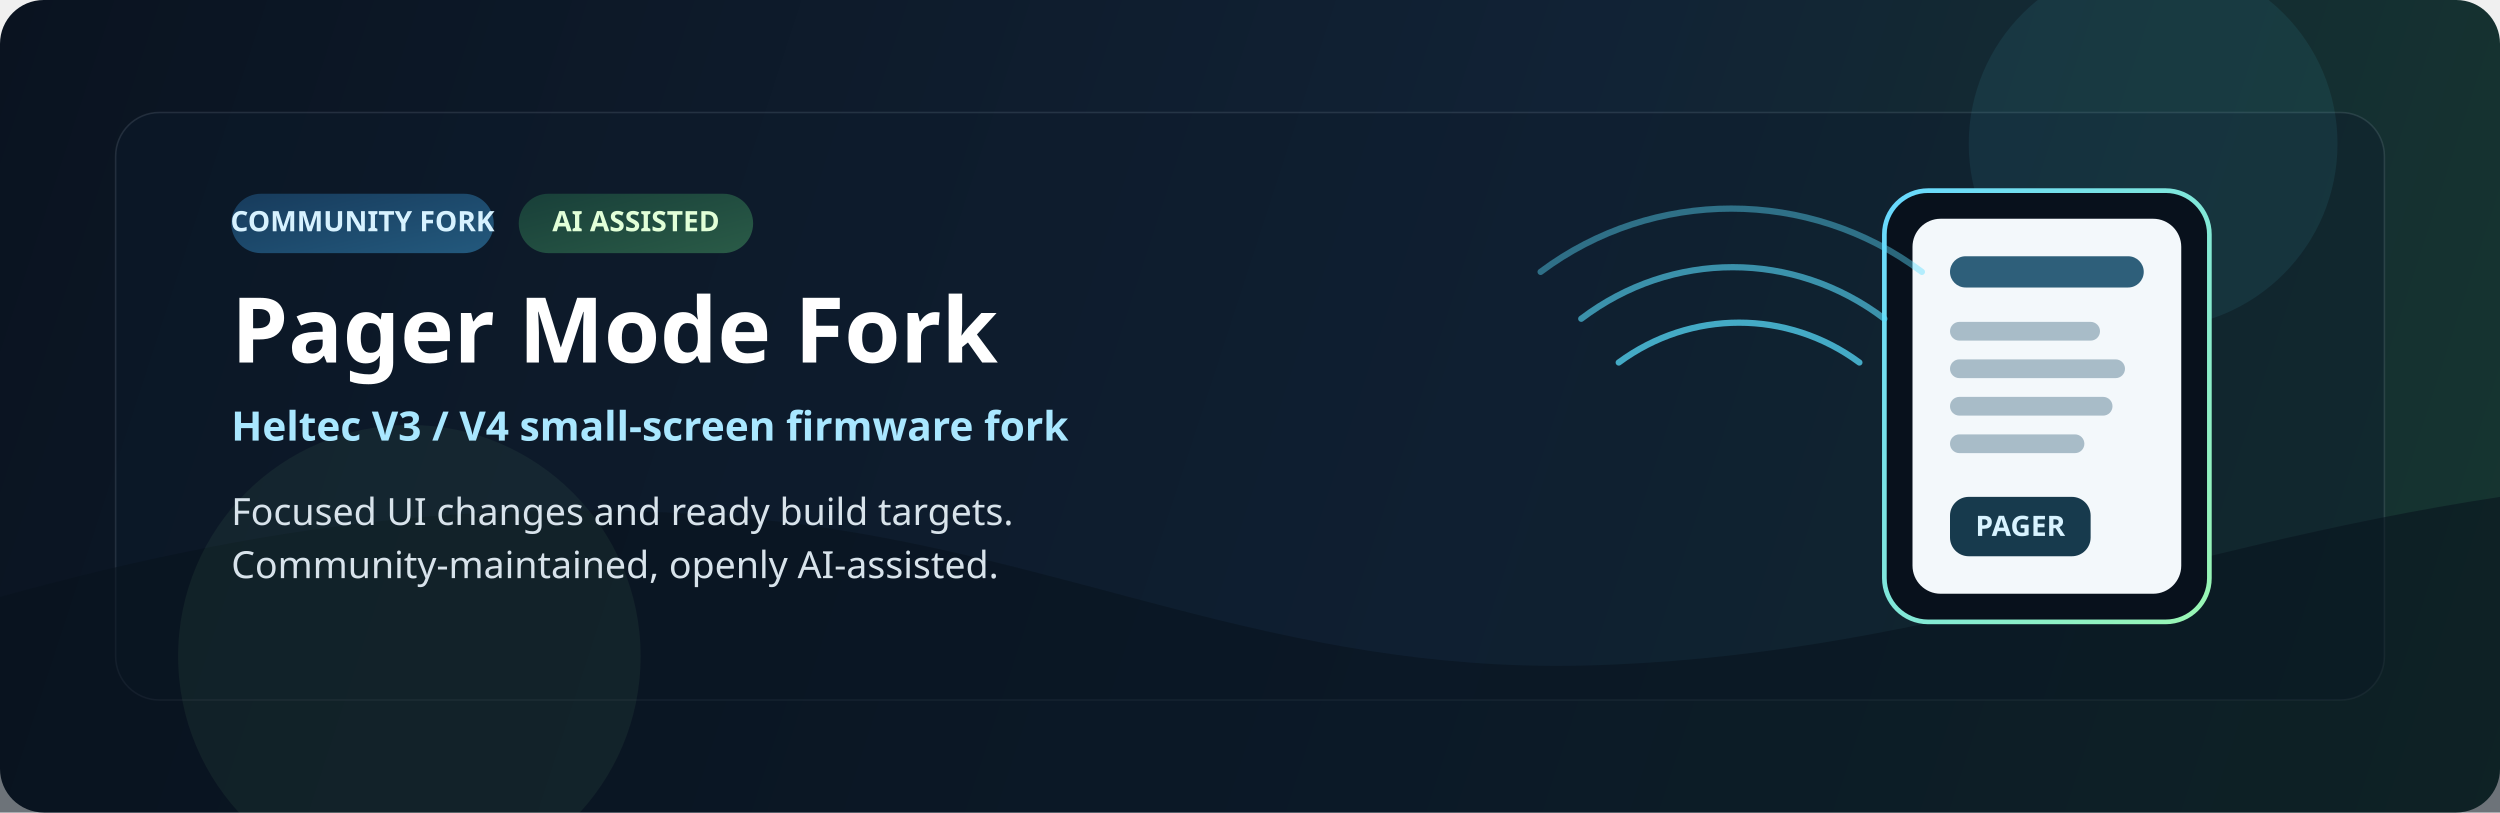
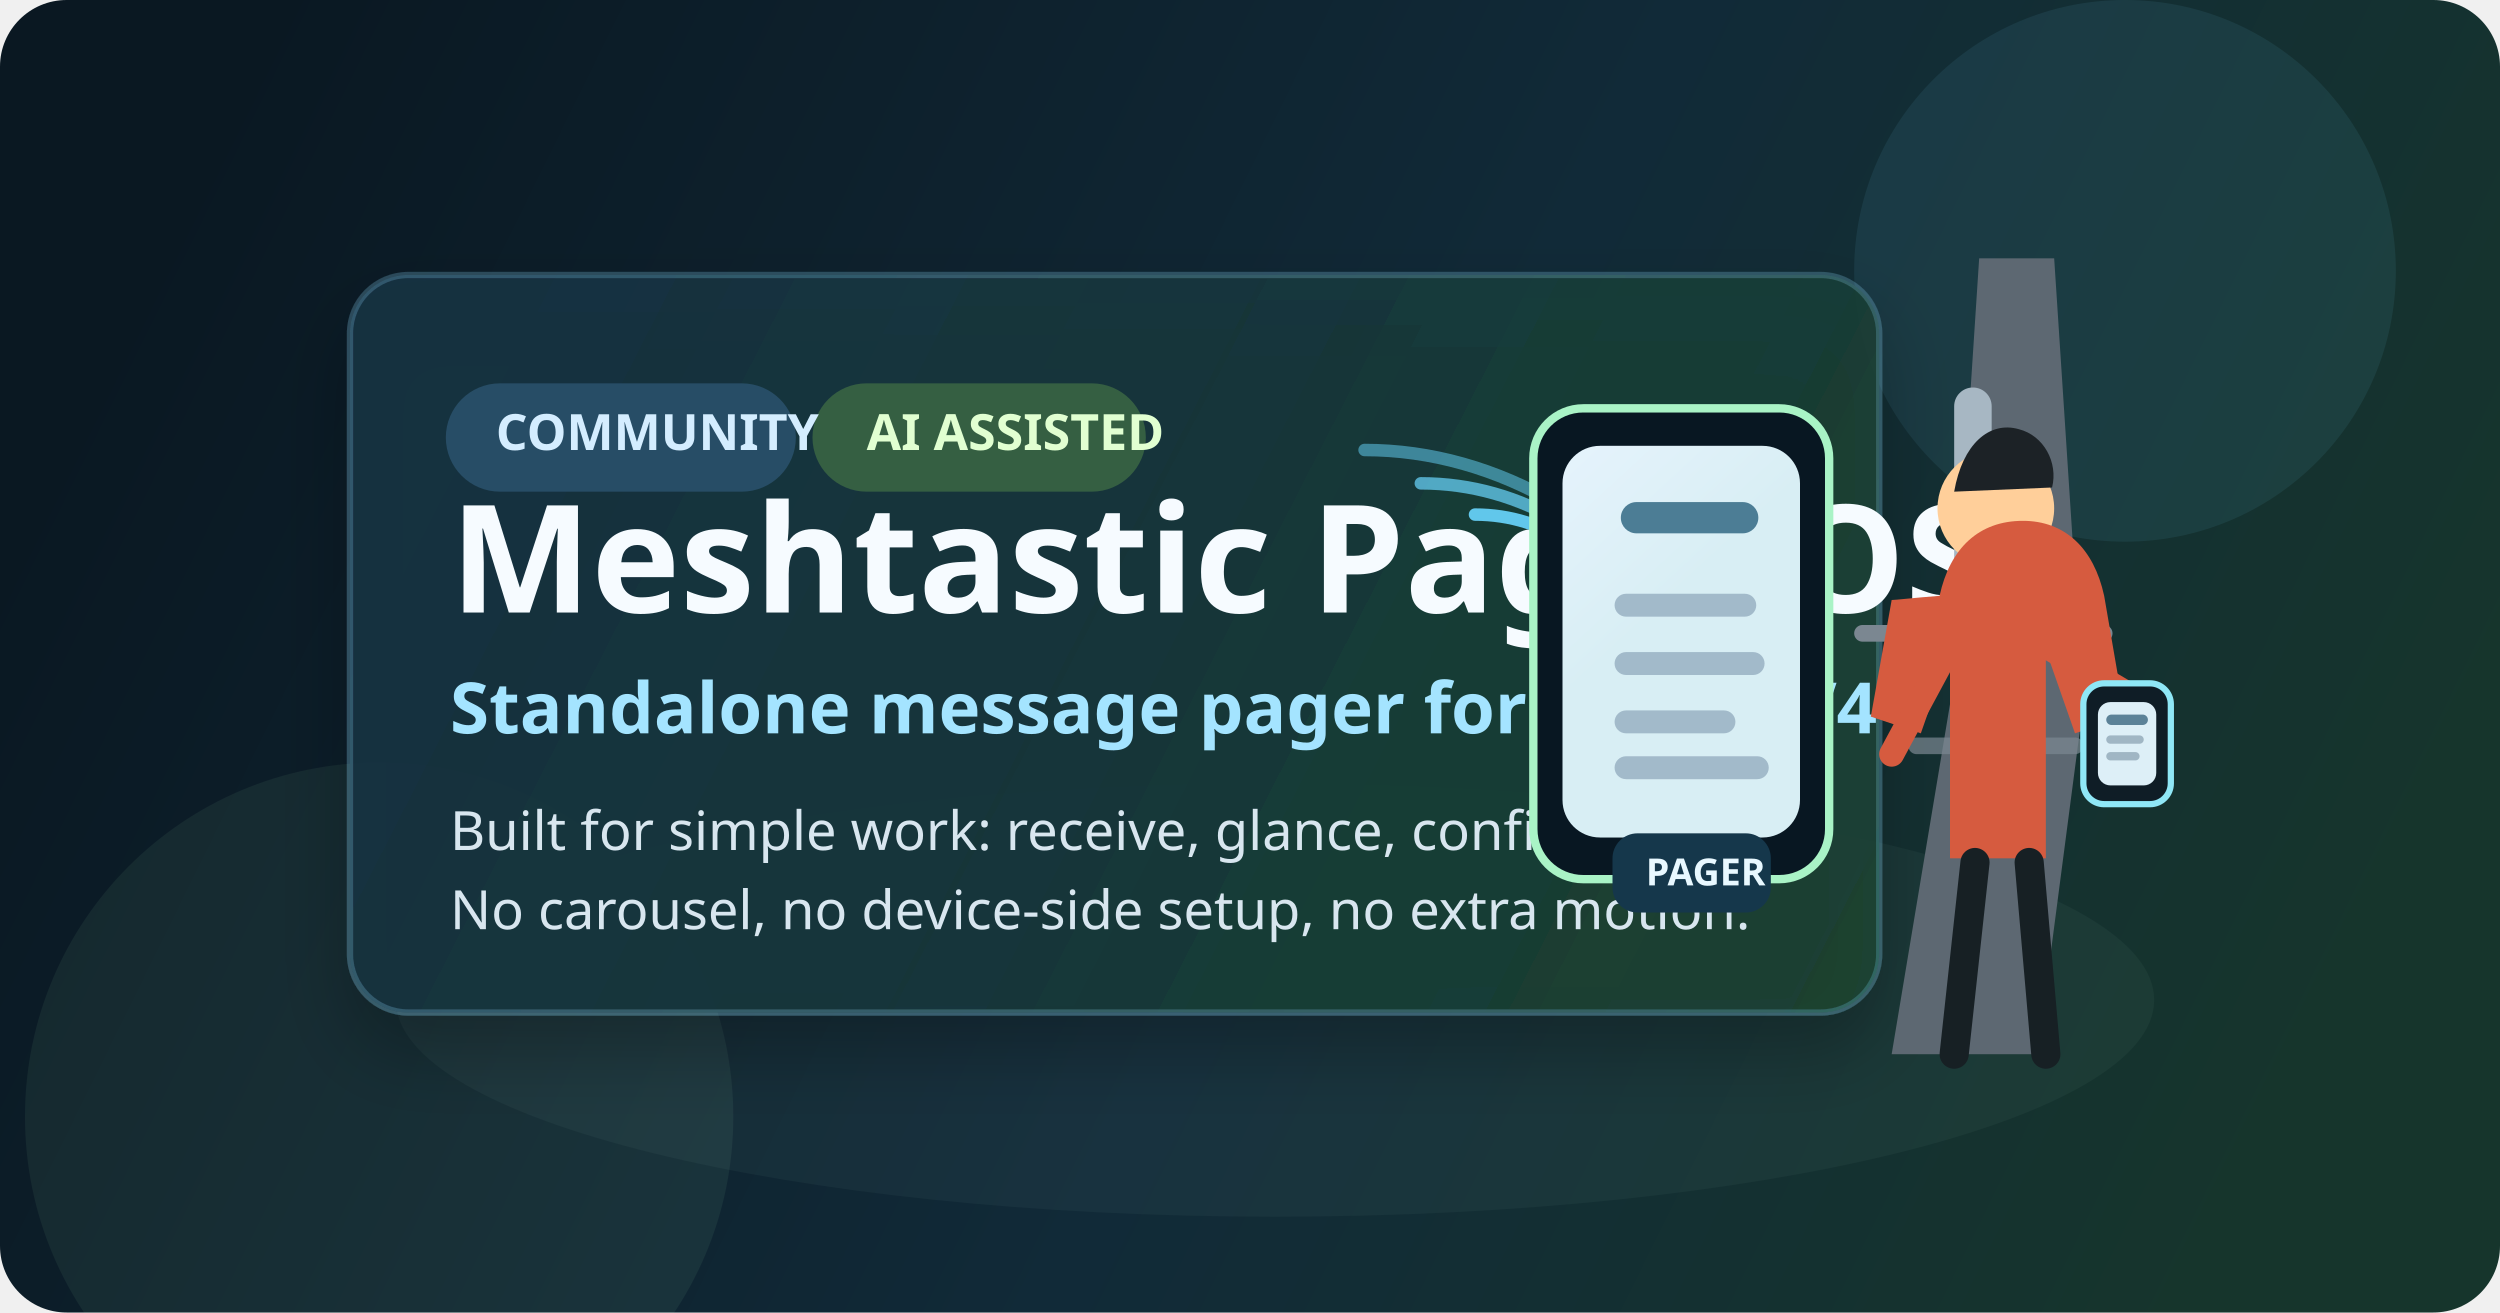
- <svg xmlns="http://www.w3.org/2000/svg" width="1600" height="520" viewBox="0 0 1600 520" fill="none">
+ <svg xmlns="http://www.w3.org/2000/svg" width="1200" height="630" viewBox="0 0 1200 630" fill="none">
  <defs>
-     <linearGradient id="bg" x1="0" y1="0" x2="1600" y2="520" gradientUnits="userSpaceOnUse">
-       <stop stop-color="#0A1320" />
-       <stop offset="0.58" stop-color="#112235" />
-       <stop offset="1" stop-color="#16362F" />
+     <linearGradient id="bg" x1="96" y1="70" x2="1090" y2="560" gradientUnits="userSpaceOnUse">
+       <stop stop-color="#0A1822" />
+       <stop offset="0.55" stop-color="#112A38" />
+       <stop offset="1" stop-color="#16352C" />
    </linearGradient>
-     <linearGradient id="chipBlue" x1="0" y1="0" x2="1" y2="1">
-       <stop stop-color="#173B5C" />
-       <stop offset="1" stop-color="#23597D" />
+     <linearGradient id="panel" x1="232" y1="150" x2="924" y2="504" gradientUnits="userSpaceOnUse">
+       <stop stop-color="#173143" stop-opacity="0.96" />
+       <stop offset="1" stop-color="#1A4332" stop-opacity="0.92" />
    </linearGradient>
-     <linearGradient id="chipGreen" x1="0" y1="0" x2="1" y2="1">
-       <stop stop-color="#183F39" />
-       <stop offset="1" stop-color="#2A5B47" />
+     <linearGradient id="screen" x1="673" y1="243" x2="755" y2="332" gradientUnits="userSpaceOnUse">
+       <stop stop-color="#EAF5FF" />
+       <stop offset="1" stop-color="#D8EEF4" />
    </linearGradient>
-     <linearGradient id="frame" x1="0" y1="0" x2="1" y2="1">
-       <stop stop-color="#67D8FF" />
-       <stop offset="1" stop-color="#9AF7B3" />
-     </linearGradient>
+     <filter id="shadow" x="0" y="0" width="1200" height="630" filterUnits="userSpaceOnUse" color-interpolation-filters="sRGB">
+       <feDropShadow dx="0" dy="18" stdDeviation="18" flood-color="#000000" flood-opacity="0.28" />
+     </filter>
  </defs>
-   <rect width="1600" height="520" rx="28" fill="url(#bg)" />
-   <rect x="74" y="72" width="1452" height="376" rx="28" fill="#0D1C2B" fill-opacity="0.42" stroke="#D6E6F2" stroke-opacity="0.12" />
-   <path d="M0 382C188 330 340 316 500 334C685 356 816 430 1012 426C1228 421 1383 351 1600 318V520H0V382Z" fill="#08131D" fill-opacity="0.56" />
-   <circle cx="1378" cy="92" r="118" fill="#53D4F9" fill-opacity="0.08" />
-   <circle cx="262" cy="420" r="148" fill="#9FF4A4" fill-opacity="0.06" />
-   <rect x="148" y="124" width="168" height="38" rx="19" fill="url(#chipBlue)" />
-   <text x="232" y="148" text-anchor="middle" fill="#D7F2FF" font-family="Verdana, Geneva, sans-serif" font-size="18" font-weight="700">COMMUNITY FORK</text>
-   <rect x="332" y="124" width="150" height="38" rx="19" fill="url(#chipGreen)" />
-   <text x="407" y="148" text-anchor="middle" fill="#E2FFD8" font-family="Verdana, Geneva, sans-serif" font-size="18" font-weight="700">AI ASSISTED</text>
-   <text x="148" y="232" fill="white" font-family="Verdana, Geneva, sans-serif" font-size="58" font-weight="700">Pager Mode Fork</text>
-   <text x="148" y="282" fill="#A9E7FF" font-family="Verdana, Geneva, sans-serif" font-size="26" font-weight="700">Heltec V3 / V4 small-screen firmware fork</text>
-   <text x="148" y="336" fill="#D8E3EB" font-family="Verdana, Geneva, sans-serif" font-size="24">
-     <tspan x="148" dy="0">Focused UI changes and ready build targets.</tspan>
-     <tspan x="148" dy="34">Community-maintained, openly AI-assisted.</tspan>
-   </text>
-   <g transform="translate(1206 122)">
-     <rect x="0" y="0" width="208" height="276" rx="28" fill="#08111C" stroke="url(#frame)" stroke-width="3" />
-     <rect x="18" y="18" width="172" height="240" rx="18" fill="#F3F8FB" />
-     <rect x="42" y="42" width="124" height="20" rx="10" fill="#2E5F7A" />
-     <rect x="42" y="84" width="96" height="12" rx="6" fill="#A8BCC8" />
-     <rect x="42" y="108" width="112" height="12" rx="6" fill="#A8BCC8" />
-     <rect x="42" y="132" width="104" height="12" rx="6" fill="#A8BCC8" />
-     <rect x="42" y="156" width="86" height="12" rx="6" fill="#A8BCC8" />
-     <rect x="42" y="196" width="90" height="38" rx="12" fill="#173A4D" />
-     <text x="87" y="221" text-anchor="middle" fill="#D8F3FF" font-family="Verdana, Geneva, sans-serif" font-size="18" font-weight="700">PAGER</text>
+   <rect width="1200" height="630" rx="32" fill="url(#bg)" />
+   <circle cx="1020" cy="130" r="130" fill="#79D9FF" fill-opacity="0.08" />
+   <circle cx="182" cy="536" r="170" fill="#9DEFB1" fill-opacity="0.07" />
+   <ellipse cx="612" cy="480" rx="422" ry="104" fill="#D8FFF0" fill-opacity="0.04" />
+   <g filter="url(#shadow)">
+     <rect x="168" y="132" width="734" height="354" rx="28" fill="url(#panel)" stroke="#87CDEE" stroke-opacity="0.25" stroke-width="3" />
  </g>
-   <g opacity="0.72">
-     <path d="M1036 232C1082 198 1144 198 1190 232" stroke="#59DFFF" stroke-width="4" stroke-linecap="round" />
-     <path d="M1012 204C1070 160 1148 160 1206 204" stroke="#59DFFF" stroke-width="4" stroke-linecap="round" opacity="0.82" />
-     <path d="M986 174C1058 120 1158 120 1230 174" stroke="#59DFFF" stroke-width="4" stroke-linecap="round" opacity="0.58" />
+   <rect x="214" y="184" width="168" height="52" rx="26" fill="#274D66" />
+   <rect x="390" y="184" width="160" height="52" rx="26" fill="#355F42" />
+   <text x="238" y="216" fill="#D4EDFF" font-family="Verdana, Geneva, sans-serif" font-size="24" font-weight="700">COMMUNITY</text>
+   <text x="416" y="216" fill="#E1FFD1" font-family="Verdana, Geneva, sans-serif" font-size="24" font-weight="700">AI ASSISTED</text>
+   <text x="216" y="294" fill="#F6FBFF" font-family="Verdana, Geneva, sans-serif" font-size="72" font-weight="700">Meshtastic Pager OS</text>
+   <text x="216" y="352" fill="#A4E4FF" font-family="Verdana, Geneva, sans-serif" font-size="34" font-weight="700">Standalone message pager for Heltec V4</text>
+   <text x="216" y="408" fill="#D8E6EF" font-family="Verdana, Geneva, sans-serif" font-size="26">Built for simple work: receive, glance, confirm, sleep.</text>
+   <text x="216" y="446" fill="#D8E6EF" font-family="Verdana, Geneva, sans-serif" font-size="26">No carousel, no device-side setup, no extra motion.</text>
+   <g opacity="0.9">
+     <path d="M708 247C742 247 770 267 790 300" stroke="#69D6FF" stroke-width="6" stroke-linecap="round" />
+     <path d="M682 232C730 232 774 258 811 309" stroke="#69D6FF" stroke-opacity="0.78" stroke-width="6" stroke-linecap="round" />
+     <path d="M655 216C718 216 782 251 830 322" stroke="#69D6FF" stroke-opacity="0.55" stroke-width="6" stroke-linecap="round" />
+   </g>
+   <g>
+     <rect x="736" y="196" width="142" height="226" rx="24" fill="#081722" stroke="#A9F3C6" stroke-width="4" />
+     <rect x="750" y="214" width="114" height="188" rx="18" fill="url(#screen)" />
+     <rect x="778" y="241" width="66" height="15" rx="7.5" fill="#4C7D95" />
+     <rect x="775" y="285" width="68" height="11" rx="5.5" fill="#A2BACA" />
+     <rect x="775" y="313" width="72" height="11" rx="5.5" fill="#A2BACA" />
+     <rect x="775" y="341" width="58" height="11" rx="5.5" fill="#A2BACA" />
+     <rect x="775" y="363" width="74" height="11" rx="5.5" fill="#A2BACA" />
+     <rect x="774" y="400" width="76" height="38" rx="12" fill="#15374B" />
+     <text x="790" y="425" fill="#E8F8FF" font-family="Verdana, Geneva, sans-serif" font-size="18" font-weight="700">PAGER</text>
+   </g>
+   <g transform="translate(908 124)">
+     <path d="M0 382H70L92 214L78 0H42L28 214L0 382Z" fill="#5D6872" />
+     <rect x="30" y="62" width="18" height="224" rx="9" fill="#A7B7C3" />
+     <path d="M-14 180L102 180" stroke="#7B8791" stroke-width="8" stroke-linecap="round" />
+     <path d="M12 234L88 234" stroke="#7B8791" stroke-width="8" stroke-linecap="round" opacity="0.7" />
+     <circle cx="50" cy="120" r="28" fill="#FFCF9A" />
+     <path d="M30 112C34 89 47 78 61 82C73 85 80 98 77 110" fill="#1C2226" />
+     <path d="M23 162C28 139 42 126 63 126C83 126 97 139 102 162L112 220L88 228L74 188L74 288H28V188L14 228L-10 220L0 164C2 164 10 163 23 162Z" fill="#D65B3F" />
+     <path d="M74 186L118 212" stroke="#D65B3F" stroke-width="12" stroke-linecap="round" />
+     <path d="M28 186L0 238" stroke="#D65B3F" stroke-width="12" stroke-linecap="round" />
+     <path d="M40 290L30 382" stroke="#172024" stroke-width="14" stroke-linecap="round" />
+     <path d="M66 290L74 382" stroke="#172024" stroke-width="14" stroke-linecap="round" />
+     <rect x="92" y="204" width="42" height="58" rx="10" fill="#0F1D26" stroke="#8FE7F6" stroke-width="3" />
+     <rect x="99" y="213" width="28" height="40" rx="6" fill="#DDEFF7" />
+     <rect x="103" y="219" width="20" height="5" rx="2.5" fill="#5B8298" />
+     <rect x="103" y="229" width="18" height="4" rx="2" fill="#A0B6C4" />
+     <rect x="103" y="237" width="16" height="4" rx="2" fill="#A0B6C4" />
  </g>
</svg>
